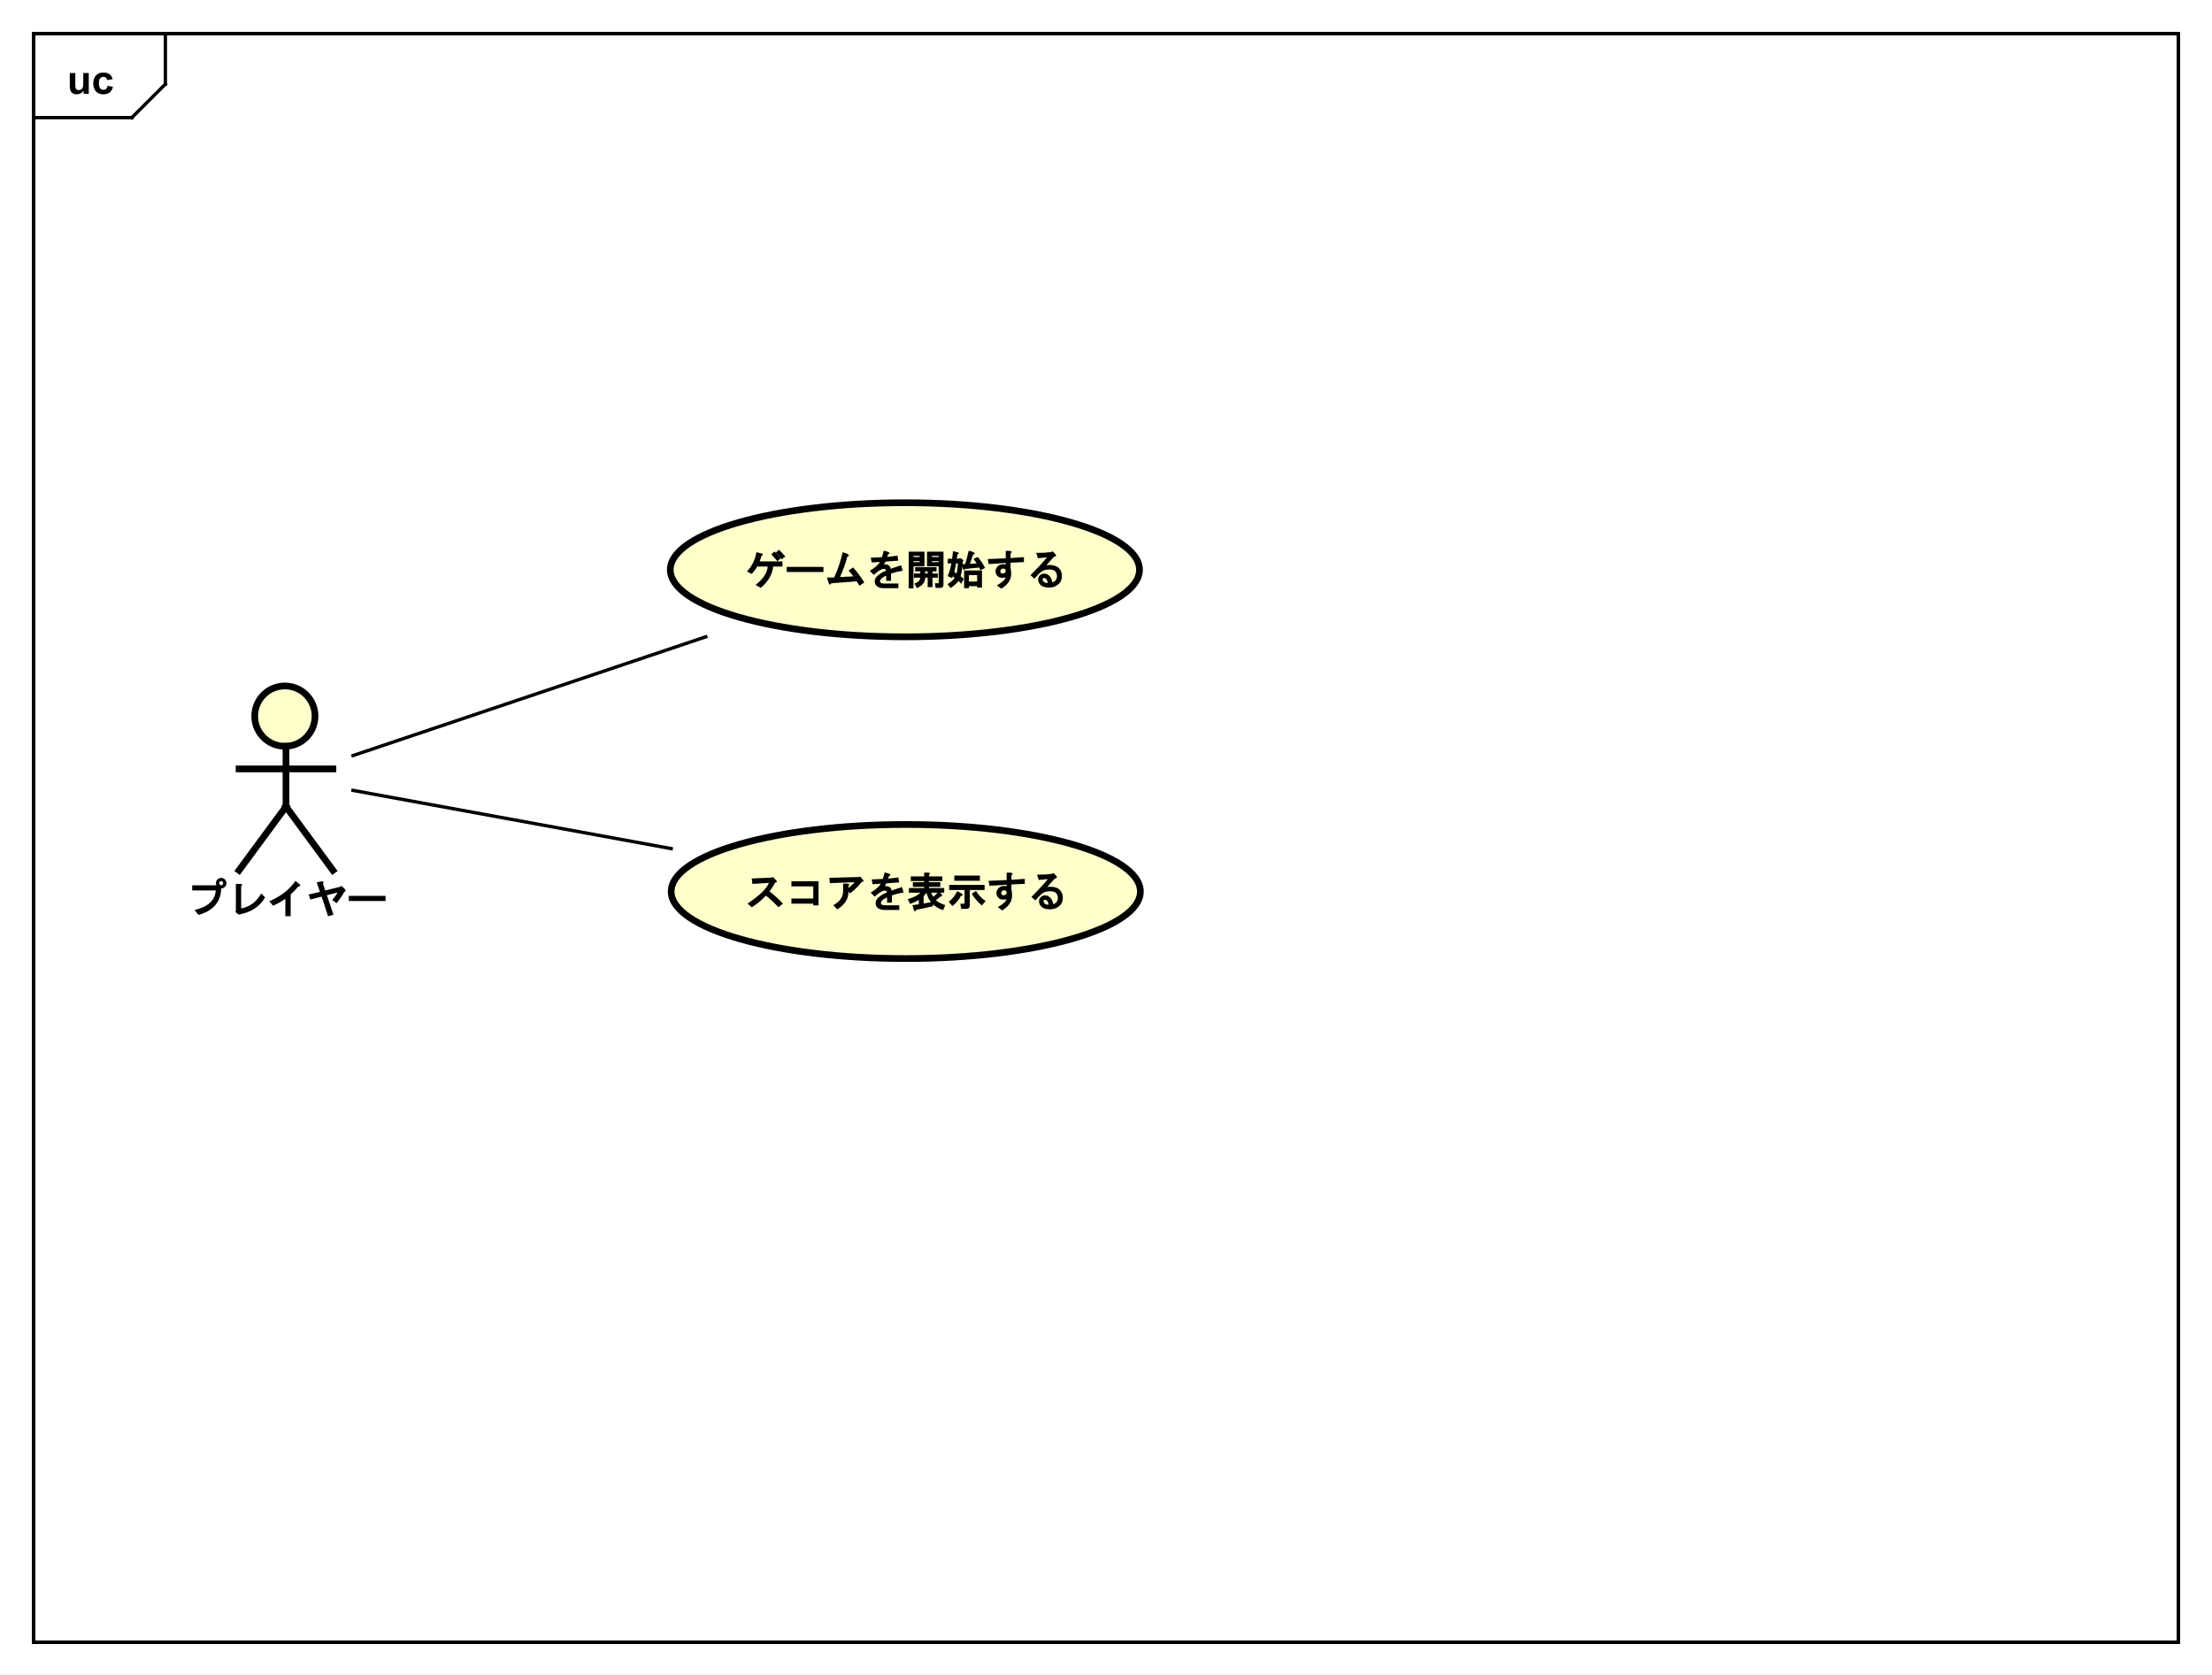
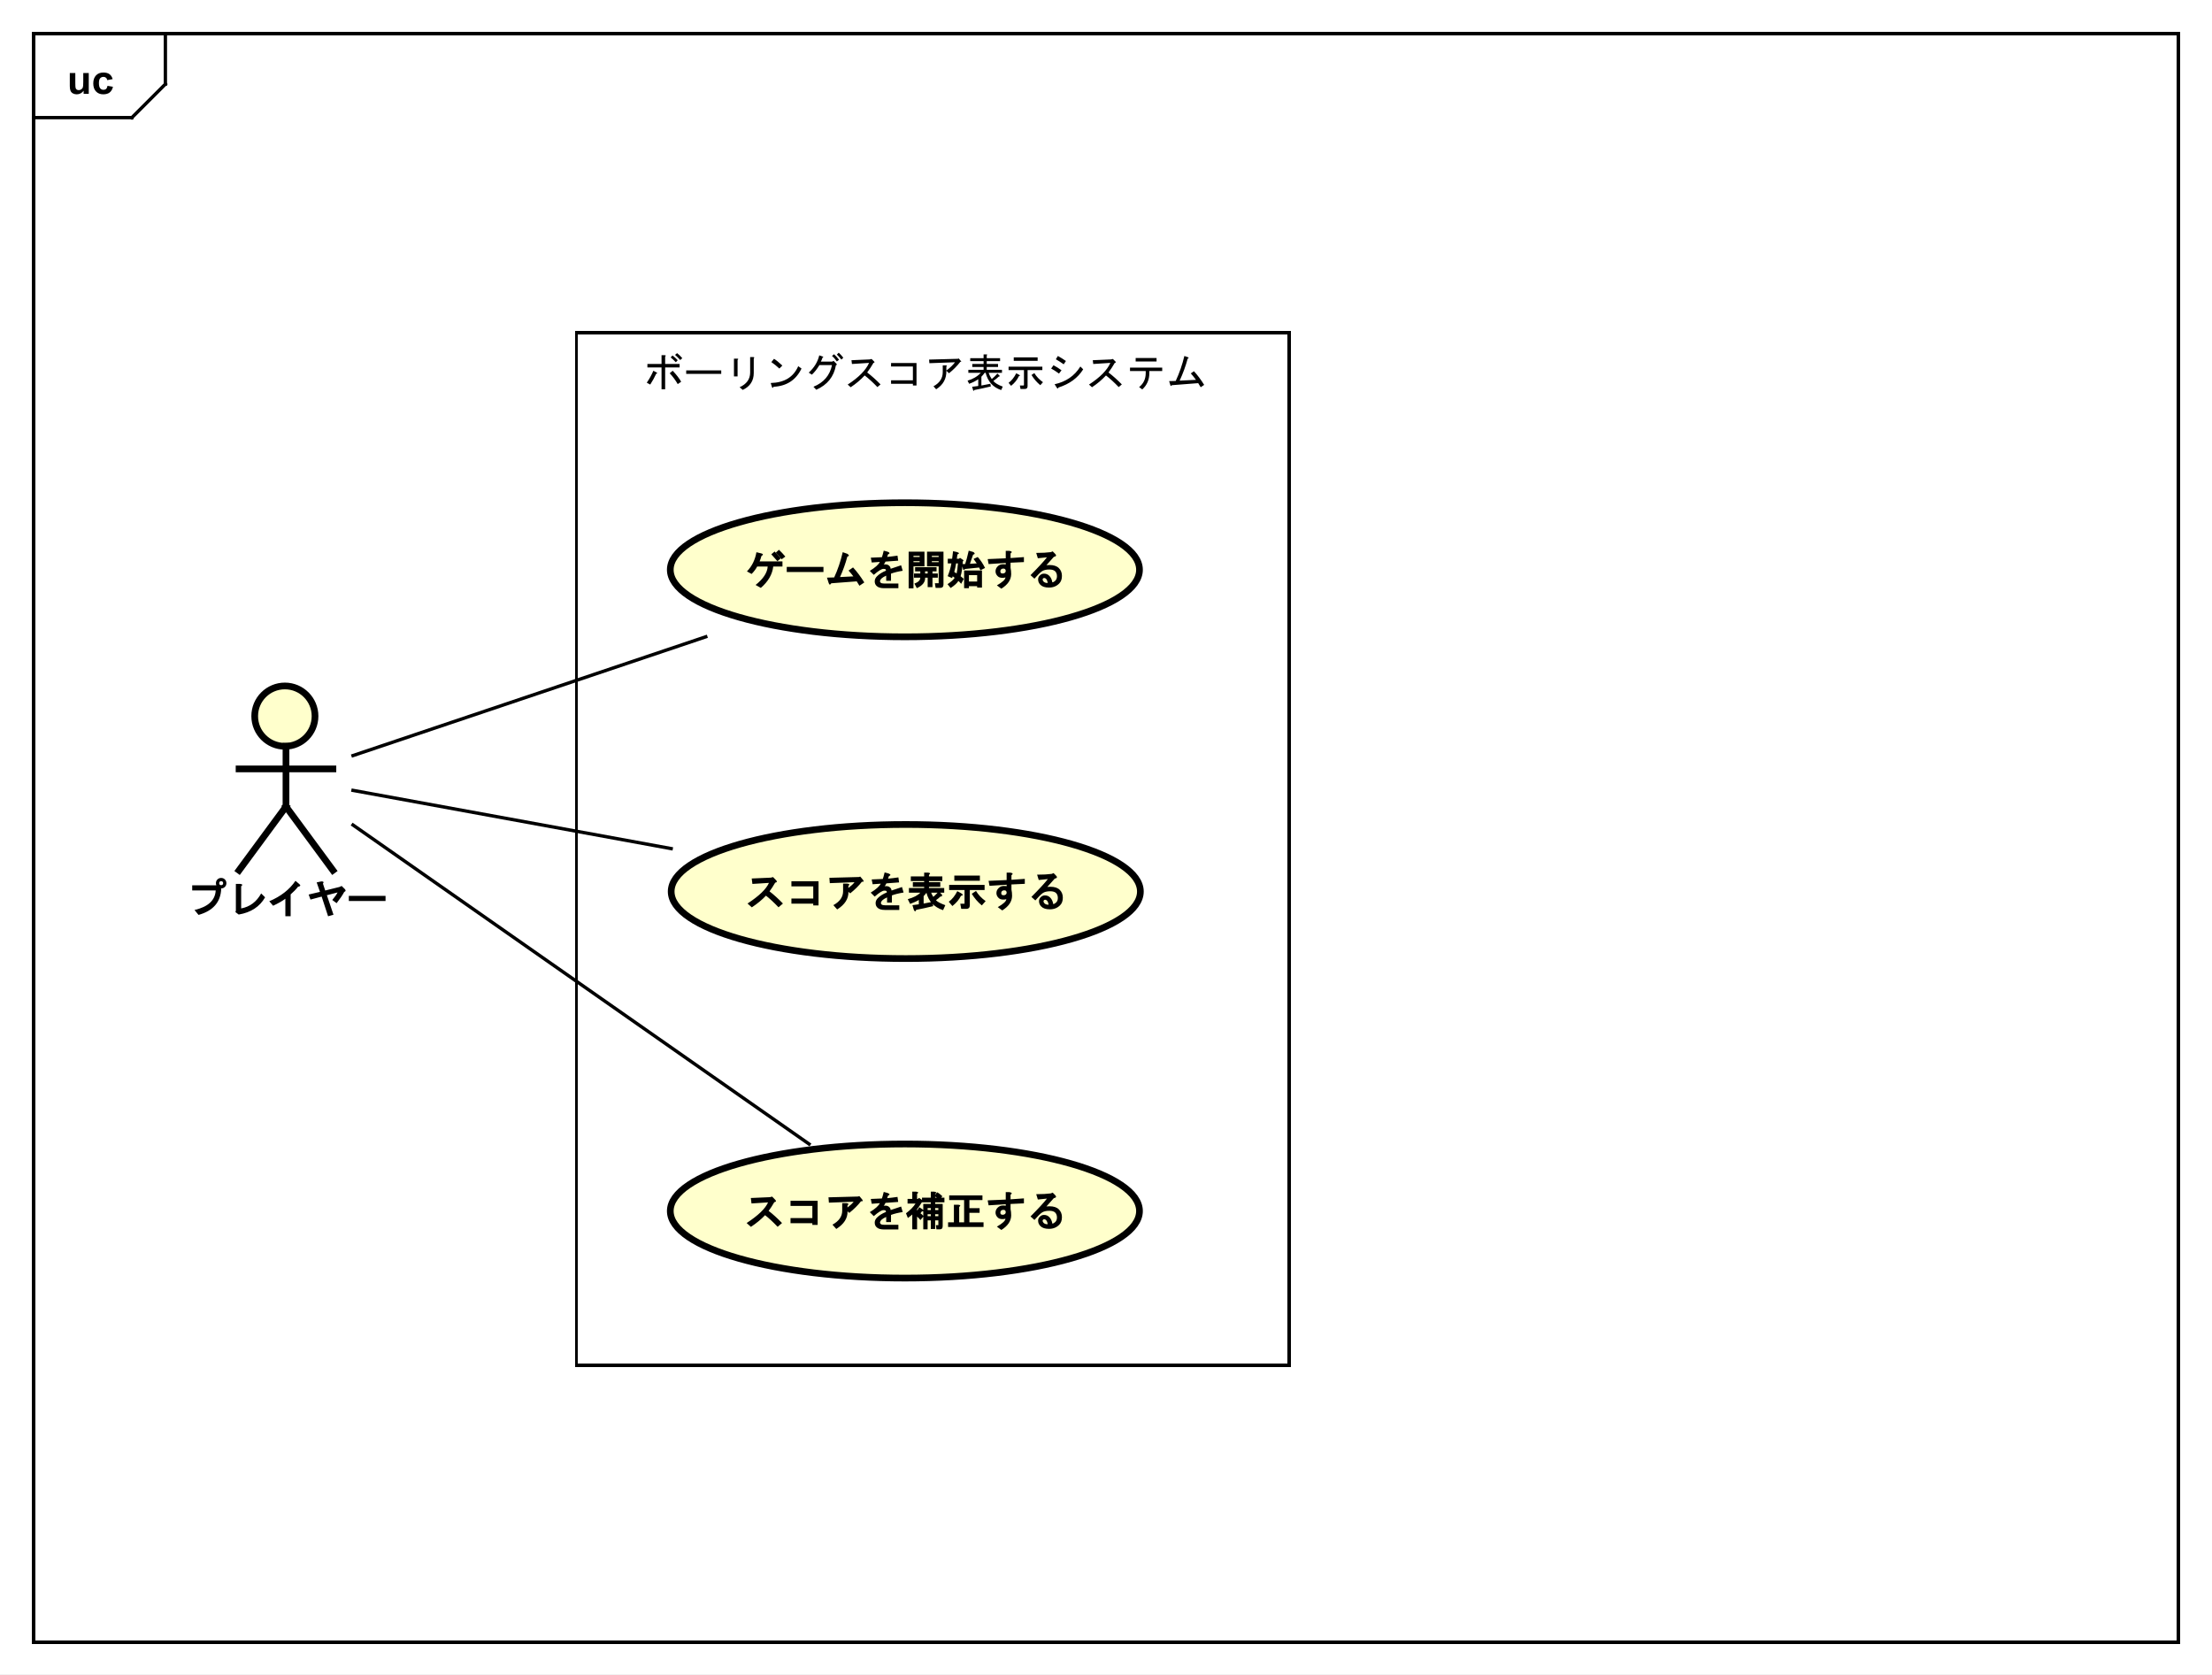
<svg xmlns="http://www.w3.org/2000/svg" style="fill-opacity:1; color-rendering:auto; color-interpolation:auto; text-rendering:auto; stroke:black; stroke-linecap:square; stroke-miterlimit:10; shape-rendering:auto; stroke-opacity:1; fill:black; stroke-dasharray:none; font-weight:normal; stroke-width:1; font-family:'Dialog'; font-style:normal; stroke-linejoin:miter; font-size:12px; stroke-dashoffset:0; image-rendering:auto;" width="880" height="666">
  <defs id="genericDefs" />
  <g>
    <defs id="defs1">
      <clipPath clipPathUnits="userSpaceOnUse" id="clipPath1">
        <path d="M0 0 L880 0 L880 666 L0 666 L0 0 Z" />
      </clipPath>
      <clipPath clipPathUnits="userSpaceOnUse" id="clipPath2">
        <path d="M0 0 L660 0 L660 499.5 L0 499.5 L0 0 Z" />
      </clipPath>
      <clipPath clipPathUnits="userSpaceOnUse" id="clipPath3">
        <path d="M-20 -28 L640 -28 L640 471.5 L-20 471.5 L-20 -28 Z" />
      </clipPath>
      <clipPath clipPathUnits="userSpaceOnUse" id="clipPath4">
        <path d="M-55.333 -272.667 L604.667 -272.667 L604.667 226.833 L-55.333 226.833 L-55.333 -272.667 Z" />
      </clipPath>
      <clipPath clipPathUnits="userSpaceOnUse" id="clipPath5">
        <path d="M-222 -162.453 L438 -162.453 L438 337.047 L-222 337.047 L-222 -162.453 Z" />
      </clipPath>
      <clipPath clipPathUnits="userSpaceOnUse" id="clipPath6">
        <path d="M-222.267 -258.453 L437.733 -258.453 L437.733 241.047 L-222.267 241.047 L-222.267 -258.453 Z" />
+       </clipPath>
+       <clipPath clipPathUnits="userSpaceOnUse" id="clipPath7">
+         <path d="M-222 -353.786 L438 -353.786 L438 145.714 L-222 145.714 L-222 -353.786 Z" />
+       </clipPath>
+       <clipPath clipPathUnits="userSpaceOnUse" id="clipPath8">
+         <path d="M-192 -103.333 L468 -103.333 L468 396.167 L-192 396.167 L-192 -103.333 Z" />
      </clipPath>
    </defs>
    <g style="fill:white; stroke:white;">
      <rect x="0" y="0" width="880" style="clip-path:url(#clipPath1); stroke:none;" height="666" />
    </g>
    <g style="text-rendering:geometricPrecision; shape-rendering:crispEdges;" transform="scale(1.3333,1.3333)">
      <rect x="10" y="10" width="640" style="fill:none; clip-path:url(#clipPath2);" height="480" />
      <line x1="49.342" x2="49.342" y1="11" style="clip-path:url(#clipPath2); fill:none; text-rendering:optimizeLegibility; shape-rendering:auto;" y2="25.094" />
      <line x1="49.342" x2="39.342" y1="25.094" style="clip-path:url(#clipPath2); fill:none; text-rendering:optimizeLegibility; shape-rendering:auto;" y2="35.094" />
      <line x1="39.342" x2="10" y1="35.094" style="clip-path:url(#clipPath2); fill:none; text-rendering:optimizeLegibility; shape-rendering:auto;" y2="35.094" />
    </g>
    <g style="text-rendering:optimizeLegibility; font-weight:bold; font-family:sans-serif;" transform="matrix(1.3333,0,0,1.3333,0,0) translate(20,28)">
      <path d="M4.953 0 L4.953 -0.938 Q4.625 -0.438 4.062 -0.141 Q3.516 0.141 2.891 0.141 Q2.266 0.141 1.766 -0.125 Q1.266 -0.406 1.047 -0.906 Q0.828 -1.406 0.828 -2.281 L0.828 -6.219 L2.469 -6.219 L2.469 -3.359 Q2.469 -2.047 2.562 -1.75 Q2.656 -1.453 2.891 -1.281 Q3.141 -1.109 3.5 -1.109 Q3.922 -1.109 4.25 -1.344 Q4.594 -1.578 4.719 -1.922 Q4.844 -2.266 4.844 -3.594 L4.844 -6.219 L6.484 -6.219 L6.484 0 L4.953 0 ZM13.611 -4.391 L12.002 -4.094 Q11.908 -4.578 11.611 -4.812 Q11.33 -5.062 10.877 -5.062 Q10.252 -5.062 9.877 -4.641 Q9.518 -4.219 9.518 -3.219 Q9.518 -2.109 9.893 -1.656 Q10.268 -1.203 10.893 -1.203 Q11.361 -1.203 11.658 -1.469 Q11.955 -1.734 12.08 -2.391 L13.705 -2.109 Q13.455 -1 12.736 -0.422 Q12.018 0.141 10.815 0.141 Q9.455 0.141 8.643 -0.719 Q7.83 -1.578 7.83 -3.109 Q7.83 -4.641 8.643 -5.5 Q9.455 -6.359 10.846 -6.359 Q11.986 -6.359 12.658 -5.875 Q13.33 -5.391 13.611 -4.391 Z" style="stroke:none; clip-path:url(#clipPath3);" />
    </g>
    <g transform="matrix(1.3333,0,0,1.3333,0,0)" style="fill:rgb(255,255,204); text-rendering:optimizeLegibility; font-family:sans-serif; stroke:rgb(255,255,204); font-weight:bold; stroke-width:2;">
      <circle r="9" style="clip-path:url(#clipPath2); stroke:none;" cx="85" cy="213.667" />
      <circle style="fill:none; clip-path:url(#clipPath2); stroke:black;" r="9" cx="85" cy="213.667" />
      <line x1="85.333" x2="85.333" y1="222.667" style="clip-path:url(#clipPath2); fill:none; stroke:black;" y2="240.667" />
      <line x1="71.333" x2="99.333" y1="229.417" style="clip-path:url(#clipPath2); fill:none; stroke:black;" y2="229.417" />
      <line x1="85.333" x2="71.333" y1="240.667" style="clip-path:url(#clipPath2); fill:none; stroke:black;" y2="259.667" />
      <line x1="85.333" x2="99.333" y1="240.667" style="clip-path:url(#clipPath2); fill:none; stroke:black;" y2="259.667" />
    </g>
    <g style="text-rendering:optimizeLegibility; stroke-width:2; font-weight:bold; font-family:sans-serif;" transform="matrix(1.3333,0,0,1.3333,0,0) translate(55.3333,272.6667)">
      <path d="M10.656 -8.562 Q10.922 -8.562 11.094 -8.719 Q11.25 -8.891 11.25 -9.156 Q11.25 -9.422 11.094 -9.594 Q10.922 -9.75 10.656 -9.75 Q10.391 -9.75 10.219 -9.594 Q10.062 -9.422 10.062 -9.156 Q10.062 -8.891 10.219 -8.719 Q10.391 -8.562 10.656 -8.562 ZM10.656 -7.594 Q9.984 -7.594 9.547 -8.047 Q9.094 -8.484 9.094 -9.156 Q9.094 -9.828 9.547 -10.266 Q9.984 -10.719 10.656 -10.719 Q11.328 -10.719 11.766 -10.266 Q12.219 -9.828 12.219 -9.156 Q12.219 -8.484 11.766 -8.047 Q11.328 -7.594 10.656 -7.594 ZM2.016 -6.984 L2.016 -8.516 L9.281 -8.516 L10.672 -7.5 Q10.438 -1.516 3.906 0.312 L2.703 -1.156 Q8.781 -2.562 9.031 -6.984 L2.016 -6.984 ZM16.625 -1.625 Q20.531 -2.344 22.594 -6.094 L23.766 -4.938 Q21.359 -0.719 15.891 0.203 L14.906 -0.531 L15.047 -0.953 L15.047 -8.938 L16.344 -8.938 Q17.406 -8.812 16.625 -8.234 L16.625 -1.625 ZM25.016 -3.766 Q30.172 -5.938 32.828 -9.859 L33.922 -8.938 Q34.734 -8.312 33.578 -8.078 Q32.734 -6.969 31.391 -5.812 L31.391 0.703 L29.812 0.703 L29.812 -4.516 Q28.547 -3.547 26.156 -2.422 L25.016 -3.766 ZM41.703 -6.969 L45.969 -8.031 L46.609 -8.328 L47.594 -7.359 Q48.062 -6.781 47.391 -6.562 Q46.625 -5.125 45.109 -3.188 L43.812 -4.141 Q44.953 -5.5 45.391 -6.391 L42.203 -5.562 L44.172 0.25 L42.562 0.719 L40.641 -5.156 L37.312 -4.266 L36.766 -5.766 L40.141 -6.562 L39.156 -9.391 L40.578 -9.688 Q41.531 -9.688 41.031 -9.016 L41.703 -6.969 ZM48.75 -3.844 L48.75 -5.375 L59.703 -5.375 L59.703 -3.844 L48.75 -3.844 Z" style="stroke:none; clip-path:url(#clipPath4);" />
    </g>
    <g transform="matrix(1.3333,0,0,1.3333,0,0)" style="fill:rgb(255,255,204); text-rendering:optimizeLegibility; font-family:sans-serif; stroke:rgb(255,255,204); font-weight:bold; stroke-width:2;">
      <ellipse style="clip-path:url(#clipPath2); stroke:none;" rx="70" cx="270" ry="20" cy="170" />
      <ellipse style="clip-path:url(#clipPath2); fill:none; stroke:black;" rx="70" cx="270" ry="20" cy="170" />
      <path d="M11.469 5.049 L11.469 6.58 L8.719 6.58 Q8.312 10.111 5.016 12.955 L3.453 12.08 Q6.891 9.346 7.062 6.58 L3.922 6.58 Q3.359 7.689 2.266 8.799 L0.875 8.033 Q3.109 5.736 3.703 2.314 L5.141 2.658 Q6.094 2.908 5.203 3.439 Q4.938 4.393 4.656 5.049 L11.469 5.049 ZM9.125 2.096 Q10.047 3.018 10.953 4.158 L9.969 4.986 Q8.969 3.83 8.141 2.939 L9.125 2.096 ZM10.422 1.58 Q11.406 2.502 12.328 3.611 L11.219 4.424 Q10.328 3.268 9.5 2.424 L10.422 1.58 ZM12.75 8.221 L12.75 6.689 L23.703 6.689 L23.703 8.221 L12.75 8.221 ZM24.75 9.893 L26.906 9.83 Q28.516 6.346 29.453 2.299 L30.828 2.783 Q31.734 3.377 30.828 3.627 Q29.969 6.83 28.641 9.721 L32.625 9.518 Q31.938 8.596 31.188 7.783 L32.531 6.846 Q34.297 8.752 35.891 11.33 L34.438 12.315 L33.625 11.002 L26.031 11.58 Q25.531 12.424 25.234 11.424 L24.75 9.893 ZM41.641 6.033 Q41.641 5.939 42.203 5.939 Q42.922 5.939 43.359 6.393 Q43.719 6.736 43.75 7.252 Q44.844 6.846 46.875 6.205 L47.344 7.846 Q45.266 8.174 43.859 8.705 L43.859 10.846 L42.422 10.846 L42.422 9.299 Q41.406 9.768 41.016 10.158 Q40.578 10.611 40.578 11.018 Q40.578 11.19 40.781 11.408 Q41.047 11.658 41.875 11.658 L46.062 11.658 L46.062 13.049 L41.828 13.049 Q40.219 13.049 39.547 12.361 Q39 11.83 39 11.018 Q39 10.158 39.688 9.486 Q40.656 8.502 42.359 7.814 Q42.344 7.518 42.219 7.393 Q42.094 7.283 41.594 7.283 Q40.75 7.283 38.719 9.065 L37.531 7.877 Q39.953 6.393 40.531 5.205 Q39.641 5.268 38.109 5.377 L37.828 3.939 Q39.797 3.877 41.141 3.799 Q41.312 3.393 41.688 1.846 L42.844 2.158 Q43.906 2.58 42.969 2.955 Q42.812 3.455 42.719 3.705 Q44 3.596 45.797 3.33 L46 4.83 Q43.906 4.986 42.219 5.111 Q41.797 5.955 41.641 6.033 ZM54.609 2.143 L59.516 2.143 L59.516 11.955 Q59.516 12.955 58.516 12.955 L57.172 12.955 L56.953 11.565 L58.141 11.565 Q58.141 11.627 58.078 11.627 L58.078 6.533 L56.594 6.533 L54.609 6.533 L54.609 2.143 ZM50.719 9.908 L50.719 8.658 L52.594 8.658 L52.594 8.033 L51.047 8.033 L51.047 6.783 L57.453 6.783 L57.453 8.033 L56.234 8.033 L56.234 8.658 L57.828 8.658 L57.828 9.908 L56.234 9.908 L56.234 12.721 L54.797 12.721 L54.797 9.908 L54.047 9.908 Q54.125 11.877 51.562 13.033 L50.844 11.674 Q52.594 11.033 52.594 9.908 L50.719 9.908 ZM52.406 3.393 L50.562 3.393 L50.562 3.736 L52.406 3.736 L52.406 3.393 ZM53.844 6.533 L50.562 6.533 L50.562 13.096 L49.125 13.096 L49.125 2.143 L53.844 2.143 L53.844 6.533 ZM54.797 8.658 L54.797 8.033 L54.031 8.033 L54.031 8.658 L54.797 8.658 ZM58.078 3.736 L58.078 3.393 L56.047 3.393 L56.047 3.736 L58.078 3.736 ZM56.047 5.283 L58.078 5.283 L58.078 4.986 L56.047 4.986 L56.047 5.283 ZM50.562 5.283 L52.406 5.283 L52.406 4.986 L50.562 4.986 L50.562 5.283 ZM65.953 7.314 Q65.438 7.939 65.297 7.127 L65 5.846 L65.984 5.846 Q66.438 4.533 67.047 1.846 L68.484 2.268 Q69.203 2.861 68.359 3.033 Q67.844 4.58 67.406 5.768 L69.438 5.643 Q69.234 5.299 68.484 4.314 L69.734 3.736 Q70.953 5.064 71.922 7.002 L70.547 7.689 L70.141 6.877 L65.953 7.314 ZM63.281 5.643 Q63.078 6.939 62.734 8.19 Q63.156 8.471 63.438 8.643 Q63.656 7.83 63.828 5.643 L63.281 5.643 ZM64.625 9.471 Q64.859 9.643 65.578 10.252 L64.797 11.736 Q64.25 11.111 63.969 10.877 Q63.344 11.893 61.656 12.986 L60.719 11.846 Q62.266 10.83 62.859 9.955 Q62.531 9.721 62.281 9.502 L62.078 10.033 L60.766 9.455 Q61.562 7.533 61.875 5.643 L60.797 5.643 L60.797 4.252 L62.094 4.252 Q62.203 3.393 62.375 2.002 L63.5 2.252 Q64.656 2.596 63.672 2.986 Q63.594 3.689 63.5 4.252 L64.172 4.252 L64.438 3.986 L65.531 4.721 L65.281 5.064 Q65.094 8.065 64.625 9.471 ZM69.562 12.44 L67.109 12.44 L67.109 13.049 L65.672 13.049 L65.672 7.768 L71 7.768 L71 12.861 L69.562 12.861 L69.562 12.44 ZM69.562 11.049 L69.562 9.158 L67.109 9.158 L67.109 11.049 L69.562 11.049 ZM78 9.815 Q77.75 9.955 77.078 9.955 Q76.172 9.955 75.688 9.455 Q75.047 8.83 75.047 8.018 Q75.047 7.158 75.688 6.533 Q76.312 5.893 77.266 5.893 Q77.859 5.893 78.094 5.955 L78.094 5.518 L72.984 5.846 L72.703 4.361 L78.094 4.127 L78.094 1.908 L79.203 1.908 Q80.359 2.111 79.531 2.674 L79.531 4.049 L83.516 3.768 L83.516 5.252 L79.531 5.439 L79.531 6.955 Q79.719 7.799 79.719 8.861 Q79.672 11.393 76.781 13.19 L75.453 12.205 Q78 10.736 78 9.815 ZM77.359 7.189 Q76.953 7.189 76.688 7.439 Q76.484 7.658 76.484 8.018 Q76.484 8.33 76.641 8.502 Q76.812 8.658 77.219 8.658 Q77.625 8.658 77.891 8.408 Q78.094 8.19 78.094 7.877 Q78.094 7.564 77.891 7.346 Q77.719 7.189 77.359 7.189 ZM92 11.299 Q92.438 11.252 92.891 10.799 Q93.375 10.299 93.375 9.471 Q93.375 8.549 92.844 8.002 Q92.297 7.471 91.094 7.471 Q89.625 7.471 88.844 8.033 Q88.078 8.58 86.656 10.205 L85.484 9.158 Q89.031 5.596 90.391 3.83 Q89.438 3.955 87.672 4.111 L87.188 2.518 Q89.812 2.518 91.547 2.283 L92.094 2.049 L92.719 2.674 Q93.609 3.486 92.438 3.705 Q91.094 5.236 90.234 6.174 Q90.453 6.127 91.141 6.127 Q93.031 6.127 93.938 7.049 Q94.859 7.955 94.859 9.377 Q94.859 10.846 94.031 11.658 Q92.844 12.861 91 12.861 Q89.25 12.861 88.438 12.033 Q87.75 11.361 87.75 10.408 Q87.75 9.736 88.25 9.252 Q88.781 8.705 89.5 8.705 Q90.453 8.705 91.078 9.346 Q91.797 10.049 92 11.299 ZM90.625 11.518 Q90.484 10.611 90.125 10.252 Q89.859 10.002 89.641 10.002 Q89.375 10.002 89.25 10.111 Q89.094 10.283 89.094 10.455 Q89.094 10.768 89.391 11.08 Q89.797 11.471 90.438 11.471 Q90.625 11.471 90.625 11.518 Z" style="fill:black; clip-path:url(#clipPath5); stroke:none;" transform="translate(222,162.4531)" />
    </g>
    <g transform="matrix(1.3333,0,0,1.3333,0,0)" style="fill:rgb(255,255,204); text-rendering:optimizeLegibility; font-family:sans-serif; stroke:rgb(255,255,204); font-weight:bold; stroke-width:2;">
      <ellipse style="clip-path:url(#clipPath2); stroke:none;" rx="70" cx="270.267" ry="20" cy="266" />
      <ellipse style="clip-path:url(#clipPath2); fill:none; stroke:black;" rx="70" cx="270.267" ry="20" cy="266" />
      <path d="M7.344 7.502 Q9.188 8.908 11.344 11.127 L10.031 12.252 Q7.906 10.033 6.281 8.783 Q4.578 10.596 2.062 12.268 L0.781 11.127 Q5.953 7.752 7.172 4.971 L2.234 5.283 L2.031 3.658 L7.719 3.408 L8.391 3.236 L9.234 4.096 Q9.906 4.752 9.031 4.908 Q8.188 6.377 7.344 7.502 ZM20.391 6.018 L13.875 6.018 L13.875 4.486 L21.969 4.486 L21.969 11.69 L20.391 11.69 L20.391 11.174 L13.875 11.174 L13.875 9.643 L20.391 9.643 L20.391 6.018 ZM30.891 7.627 Q30.969 10.736 27.531 12.893 L26.391 11.611 Q29.297 10.018 29.297 7.455 L29.297 5.189 L30.547 5.189 Q31.547 5.299 30.875 5.877 L30.875 6.486 Q32.125 5.549 32.703 4.768 L25.328 5.049 L25.203 3.455 L33.969 3.221 L34.422 3.096 L35.234 4.064 Q35.719 4.736 34.906 4.627 Q33.578 6.361 31.406 8.111 L30.891 7.627 ZM41.641 6.033 Q41.641 5.939 42.203 5.939 Q42.922 5.939 43.359 6.393 Q43.719 6.736 43.75 7.252 Q44.844 6.846 46.875 6.205 L47.344 7.846 Q45.266 8.174 43.859 8.705 L43.859 10.846 L42.422 10.846 L42.422 9.299 Q41.406 9.768 41.016 10.158 Q40.578 10.611 40.578 11.018 Q40.578 11.19 40.781 11.408 Q41.047 11.658 41.875 11.658 L46.062 11.658 L46.062 13.049 L41.828 13.049 Q40.219 13.049 39.547 12.361 Q39 11.83 39 11.018 Q39 10.158 39.688 9.486 Q40.656 8.502 42.359 7.814 Q42.344 7.518 42.219 7.393 Q42.094 7.283 41.594 7.283 Q40.75 7.283 38.719 9.065 L37.531 7.877 Q39.953 6.393 40.531 5.205 Q39.641 5.268 38.109 5.377 L37.828 3.939 Q39.797 3.877 41.141 3.799 Q41.312 3.393 41.688 1.846 L42.844 2.158 Q43.906 2.58 42.969 2.955 Q42.812 3.455 42.719 3.705 Q44 3.596 45.797 3.33 L46 4.83 Q43.906 4.986 42.219 5.111 Q41.797 5.955 41.641 6.033 ZM57 10.127 Q57.547 10.799 59.797 11.627 L59.125 13.111 Q55.125 11.768 54.156 7.893 L54.188 7.893 Q53.781 8.455 53.328 8.924 L53.328 11.143 L55.953 10.627 L56.172 11.908 Q53.406 12.58 51.109 13.018 Q50.828 13.877 50.406 13.033 L49.984 11.611 L51.891 11.361 L51.891 10.049 Q51.031 10.627 49.297 11.236 L48.594 9.83 Q51.172 9.111 52.344 7.893 L48.938 7.893 L48.938 6.502 L53.484 6.502 L53.484 6.158 L50.109 6.158 L50.109 4.768 L53.484 4.768 L53.484 4.424 L49.5 4.424 L49.5 3.033 L53.484 3.033 L53.484 1.908 L54.641 1.908 Q55.672 2.033 54.922 2.564 L54.922 3.033 L58.906 3.033 L58.906 4.424 L54.922 4.424 L54.922 4.768 L58.297 4.768 L58.297 6.158 L54.922 6.158 L54.922 6.502 L59.469 6.502 L59.469 7.893 L55.578 7.893 Q55.75 8.424 56.219 9.143 Q56.891 8.58 57.844 7.518 L58.797 8.455 Q58.938 9.19 58.391 9.002 Q57.688 9.674 57 10.127 ZM68.953 7.377 Q70 9.111 71.828 10.408 L70.688 11.69 Q68.922 10.252 67.688 8.221 L68.953 7.377 ZM67.109 11.627 Q67.109 12.721 66.062 12.721 L64.547 12.721 L64.266 11.19 L65.594 11.19 Q65.594 11.252 65.531 11.252 L65.531 7.096 L60.938 7.096 L60.938 5.564 L71.516 5.564 L71.516 7.096 L67.109 7.096 L67.109 11.627 ZM62.484 4.33 L62.484 2.799 L70.109 2.799 L70.109 4.33 L62.484 4.33 ZM60.828 10.596 Q62.312 9.533 63.375 7.439 L64.547 8.08 Q65.484 8.658 64.453 8.846 Q63.688 10.471 61.906 11.877 L60.828 10.596 ZM78 9.815 Q77.75 9.955 77.078 9.955 Q76.172 9.955 75.688 9.455 Q75.047 8.83 75.047 8.018 Q75.047 7.158 75.688 6.533 Q76.312 5.893 77.266 5.893 Q77.859 5.893 78.094 5.955 L78.094 5.518 L72.984 5.846 L72.703 4.361 L78.094 4.127 L78.094 1.908 L79.203 1.908 Q80.359 2.111 79.531 2.674 L79.531 4.049 L83.516 3.768 L83.516 5.252 L79.531 5.439 L79.531 6.955 Q79.719 7.799 79.719 8.861 Q79.672 11.393 76.781 13.19 L75.453 12.205 Q78 10.736 78 9.815 ZM77.359 7.189 Q76.953 7.189 76.688 7.439 Q76.484 7.658 76.484 8.018 Q76.484 8.33 76.641 8.502 Q76.812 8.658 77.219 8.658 Q77.625 8.658 77.891 8.408 Q78.094 8.19 78.094 7.877 Q78.094 7.564 77.891 7.346 Q77.719 7.189 77.359 7.189 ZM92 11.299 Q92.438 11.252 92.891 10.799 Q93.375 10.299 93.375 9.471 Q93.375 8.549 92.844 8.002 Q92.297 7.471 91.094 7.471 Q89.625 7.471 88.844 8.033 Q88.078 8.58 86.656 10.205 L85.484 9.158 Q89.031 5.596 90.391 3.83 Q89.438 3.955 87.672 4.111 L87.188 2.518 Q89.812 2.518 91.547 2.283 L92.094 2.049 L92.719 2.674 Q93.609 3.486 92.438 3.705 Q91.094 5.236 90.234 6.174 Q90.453 6.127 91.141 6.127 Q93.031 6.127 93.938 7.049 Q94.859 7.955 94.859 9.377 Q94.859 10.846 94.031 11.658 Q92.844 12.861 91 12.861 Q89.25 12.861 88.438 12.033 Q87.75 11.361 87.75 10.408 Q87.75 9.736 88.25 9.252 Q88.781 8.705 89.5 8.705 Q90.453 8.705 91.078 9.346 Q91.797 10.049 92 11.299 ZM90.625 11.518 Q90.484 10.611 90.125 10.252 Q89.859 10.002 89.641 10.002 Q89.375 10.002 89.25 10.111 Q89.094 10.283 89.094 10.455 Q89.094 10.768 89.391 11.08 Q89.797 11.471 90.438 11.471 Q90.625 11.471 90.625 11.518 Z" style="fill:black; clip-path:url(#clipPath6); stroke:none;" transform="translate(222.2667,258.4531)" />
    </g>
    <g style="text-rendering:optimizeLegibility; font-weight:bold; font-family:sans-serif;" transform="matrix(1.3333,0,0,1.3333,0,0)">
      <line x1="210.59" x2="105.333" y1="190" style="fill:none; clip-path:url(#clipPath2);" y2="225.434" />
      <line x1="200.267" x2="105.333" y1="253.194" style="fill:none; clip-path:url(#clipPath2);" y2="235.826" />
+       <ellipse style="clip-path:url(#clipPath2); fill:rgb(255,255,204); stroke:none; stroke-width:2;" rx="70" cx="270" ry="20" cy="361.333" />
+       <ellipse style="clip-path:url(#clipPath2); fill:none; stroke-width:2;" rx="70" cx="270" ry="20" cy="361.333" />
+       <path d="M7.344 7.502 Q9.188 8.908 11.344 11.127 L10.031 12.252 Q7.906 10.033 6.281 8.783 Q4.578 10.596 2.062 12.268 L0.781 11.127 Q5.953 7.752 7.172 4.971 L2.234 5.283 L2.031 3.658 L7.719 3.408 L8.391 3.236 L9.234 4.096 Q9.906 4.752 9.031 4.908 Q8.188 6.377 7.344 7.502 ZM20.391 6.018 L13.875 6.018 L13.875 4.486 L21.969 4.486 L21.969 11.69 L20.391 11.69 L20.391 11.174 L13.875 11.174 L13.875 9.643 L20.391 9.643 L20.391 6.018 ZM30.891 7.627 Q30.969 10.736 27.531 12.893 L26.391 11.611 Q29.297 10.018 29.297 7.455 L29.297 5.189 L30.547 5.189 Q31.547 5.299 30.875 5.877 L30.875 6.486 Q32.125 5.549 32.703 4.768 L25.328 5.049 L25.203 3.455 L33.969 3.221 L34.422 3.096 L35.234 4.064 Q35.719 4.736 34.906 4.627 Q33.578 6.361 31.406 8.111 L30.891 7.627 ZM41.641 6.033 Q41.641 5.939 42.203 5.939 Q42.922 5.939 43.359 6.393 Q43.719 6.736 43.75 7.252 Q44.844 6.846 46.875 6.205 L47.344 7.846 Q45.266 8.174 43.859 8.705 L43.859 10.846 L42.422 10.846 L42.422 9.299 Q41.406 9.768 41.016 10.158 Q40.578 10.611 40.578 11.018 Q40.578 11.19 40.781 11.408 Q41.047 11.658 41.875 11.658 L46.062 11.658 L46.062 13.049 L41.828 13.049 Q40.219 13.049 39.547 12.361 Q39 11.83 39 11.018 Q39 10.158 39.688 9.486 Q40.656 8.502 42.359 7.814 Q42.344 7.518 42.219 7.393 Q42.094 7.283 41.594 7.283 Q40.75 7.283 38.719 9.065 L37.531 7.877 Q39.953 6.393 40.531 5.205 Q39.641 5.268 38.109 5.377 L37.828 3.939 Q39.797 3.877 41.141 3.799 Q41.312 3.393 41.688 1.846 L42.844 2.158 Q43.906 2.58 42.969 2.955 Q42.812 3.455 42.719 3.705 Q44 3.596 45.797 3.33 L46 4.83 Q43.906 4.986 42.219 5.111 Q41.797 5.955 41.641 6.033 ZM52.656 10.236 Q51.891 9.346 51.641 9.221 L51.641 13.002 L50.203 13.002 L50.203 8.58 Q49.922 8.861 48.891 9.627 L48.328 8.221 Q50.266 6.768 51.172 5.314 L48.797 5.314 L48.797 3.924 L50.203 3.924 L50.203 1.768 L51.359 1.768 Q52.391 1.893 51.641 2.424 L51.641 3.924 L51.922 3.924 L52.188 3.596 L53.156 4.268 Q53.609 4.83 53.016 5.002 Q52.578 5.768 51.641 7.018 L51.625 7.736 L51.469 7.689 L52.297 6.408 L53.172 6.971 Q54.125 7.768 53.078 7.627 Q52.953 7.877 52.656 8.221 Q52.906 8.33 53.594 9.08 L52.656 10.236 ZM59.281 12.002 Q59.281 13.002 58.469 13.002 L57.406 13.002 L57.25 11.752 L58.094 11.752 Q58.094 11.861 57.984 11.861 L57.984 10.33 L57.031 10.33 L57.031 12.908 L55.734 12.908 L55.734 10.33 L54.781 10.33 L54.781 13.002 L53.484 13.002 L53.484 5.424 L55.734 5.424 L55.734 4.939 L53.109 4.939 L53.109 3.549 L55.734 3.549 L55.734 1.768 L56.75 1.768 Q57.781 1.893 57.031 2.424 L57.031 3.549 L57.594 3.564 Q57.594 3.611 56.75 3.064 L57.594 1.94 Q58.375 2.33 59.188 3.127 L58.828 3.549 L59.797 3.549 L59.797 4.939 L57.031 4.939 L57.031 5.424 L59.281 5.424 L59.281 12.002 ZM57.984 6.674 L57.031 6.674 L57.031 7.252 L57.984 7.252 L57.984 6.674 ZM54.781 6.674 L54.781 7.252 L55.734 7.252 L55.734 6.674 L54.781 6.674 ZM54.781 8.502 L54.781 9.08 L55.734 9.08 L55.734 8.502 L54.781 8.502 ZM57.031 8.502 L57.031 9.08 L57.984 9.08 L57.984 8.502 L57.031 8.502 ZM61.219 2.893 L71.141 2.893 L71.141 4.283 L67.25 4.283 L67.25 6.689 L70.297 6.689 L70.297 8.08 L67.25 8.08 L67.25 10.908 L71.469 10.908 L71.469 12.299 L60.891 12.299 L60.891 10.908 L62.625 10.908 L62.625 5.658 L63.922 5.658 Q64.953 5.783 64.203 6.314 L64.203 10.908 L65.672 10.908 L65.672 4.283 L61.219 4.283 L61.219 2.893 ZM78 9.815 Q77.75 9.955 77.078 9.955 Q76.172 9.955 75.688 9.455 Q75.047 8.83 75.047 8.018 Q75.047 7.158 75.688 6.533 Q76.312 5.893 77.266 5.893 Q77.859 5.893 78.094 5.955 L78.094 5.518 L72.984 5.846 L72.703 4.361 L78.094 4.127 L78.094 1.908 L79.203 1.908 Q80.359 2.111 79.531 2.674 L79.531 4.049 L83.516 3.768 L83.516 5.252 L79.531 5.439 L79.531 6.955 Q79.719 7.799 79.719 8.861 Q79.672 11.393 76.781 13.19 L75.453 12.205 Q78 10.736 78 9.815 ZM77.359 7.189 Q76.953 7.189 76.688 7.439 Q76.484 7.658 76.484 8.018 Q76.484 8.33 76.641 8.502 Q76.812 8.658 77.219 8.658 Q77.625 8.658 77.891 8.408 Q78.094 8.19 78.094 7.877 Q78.094 7.564 77.891 7.346 Q77.719 7.189 77.359 7.189 ZM92 11.299 Q92.438 11.252 92.891 10.799 Q93.375 10.299 93.375 9.471 Q93.375 8.549 92.844 8.002 Q92.297 7.471 91.094 7.471 Q89.625 7.471 88.844 8.033 Q88.078 8.58 86.656 10.205 L85.484 9.158 Q89.031 5.596 90.391 3.83 Q89.438 3.955 87.672 4.111 L87.188 2.518 Q89.812 2.518 91.547 2.283 L92.094 2.049 L92.719 2.674 Q93.609 3.486 92.438 3.705 Q91.094 5.236 90.234 6.174 Q90.453 6.127 91.141 6.127 Q93.031 6.127 93.938 7.049 Q94.859 7.955 94.859 9.377 Q94.859 10.846 94.031 11.658 Q92.844 12.861 91 12.861 Q89.25 12.861 88.438 12.033 Q87.75 11.361 87.75 10.408 Q87.75 9.736 88.25 9.252 Q88.781 8.705 89.5 8.705 Q90.453 8.705 91.078 9.346 Q91.797 10.049 92 11.299 ZM90.625 11.518 Q90.484 10.611 90.125 10.252 Q89.859 10.002 89.641 10.002 Q89.375 10.002 89.25 10.111 Q89.094 10.283 89.094 10.455 Q89.094 10.768 89.391 11.08 Q89.797 11.471 90.438 11.471 Q90.625 11.471 90.625 11.518 Z" style="stroke-width:2; clip-path:url(#clipPath7); stroke:none;" transform="translate(222,353.7865)" />
+     </g>
+     <g style="text-rendering:optimizeLegibility; font-weight:bold; font-family:sans-serif;" transform="matrix(1.3333,0,0,1.3333,0,0)">
+       <line x1="241.406" x2="105.333" y1="341.333" style="fill:none; clip-path:url(#clipPath2);" y2="246.156" />
+       <rect x="172" y="99.333" width="212.667" style="clip-path:url(#clipPath2); fill:none; text-rendering:geometricPrecision; shape-rendering:crispEdges;" height="308" />
+       <path d="M8.719 7.283 Q10.406 9.065 11.25 10.565 L10.219 11.268 Q9.234 9.533 7.828 8.033 L8.719 7.283 ZM6.469 5.268 L10.781 5.268 L10.781 6.299 L6.469 6.299 L6.469 12.815 L5.391 12.815 L5.391 6.299 L1.172 6.299 L1.172 5.268 L5.391 5.268 L5.391 2.643 L6.375 2.643 Q6.891 2.736 6.469 3.018 L6.469 5.268 ZM3.984 7.846 Q4.266 8.08 3.797 8.174 Q3.094 9.721 2.016 11.408 L0.984 10.846 Q2.156 9.158 2.953 7.283 L3.984 7.846 ZM9.656 4.752 Q8.812 3.861 8.109 3.299 L8.672 2.736 Q9.469 3.346 10.219 4.143 L9.656 4.752 ZM10.969 4.096 Q10.125 3.158 9.422 2.549 L10.031 2.033 Q10.828 2.643 11.578 3.533 L10.969 4.096 ZM12.75 8.221 L12.75 7.189 L23.203 7.189 L23.203 8.221 L12.75 8.221 ZM32.906 7.939 Q32.906 11.455 29.625 13.002 L28.688 12.205 Q31.781 10.799 31.828 7.893 L31.828 3.205 L32.812 3.205 Q33.281 3.299 32.906 3.58 L32.906 7.939 ZM28.078 8.971 L27 8.971 L27 3.674 L28.031 3.674 Q28.5 3.721 28.078 4.049 L28.078 8.971 ZM47.156 6.627 Q44.672 11.783 38.812 12.065 Q38.578 12.674 38.344 12.158 L37.969 10.94 Q44.062 10.799 46.172 5.924 L47.156 6.627 ZM40.547 6.627 Q39.281 5.455 38.156 4.705 L38.953 3.721 Q39.938 4.33 41.438 5.736 L40.547 6.627 ZM57.422 5.643 Q56.531 10.752 51.562 12.955 L50.719 12.065 Q55.312 10.19 56.25 5.596 L52.5 5.596 Q51.422 7.377 50.25 8.455 L49.312 7.846 Q51.75 5.643 52.453 2.689 L53.531 3.064 Q53.812 3.205 53.438 3.346 Q53.25 3.955 52.922 4.564 L56.297 4.564 L56.719 4.33 L57.562 5.174 Q57.891 5.502 57.422 5.643 ZM57.703 4.518 Q56.953 3.439 56.25 2.877 L56.859 2.361 Q57.656 3.064 58.359 4.002 L57.703 4.518 ZM59.062 3.955 Q58.312 3.018 57.703 2.455 L58.266 1.893 Q58.969 2.549 59.625 3.393 L59.062 3.955 ZM66.75 7.799 Q68.766 9.346 70.734 11.361 L69.797 12.158 Q67.828 10.096 66 8.69 Q64.172 10.658 61.828 12.205 L60.938 11.408 Q65.906 8.174 67.312 4.939 L62.203 5.268 L62.062 4.143 L67.5 3.908 L68.062 3.768 L68.812 4.518 Q69.141 4.846 68.625 4.939 Q67.734 6.486 66.75 7.799 ZM80.391 6.018 L73.875 6.018 L73.875 4.986 L81.469 4.986 L81.469 11.69 L80.391 11.69 L80.391 11.174 L73.875 11.174 L73.875 10.143 L80.391 10.143 L80.391 6.018 ZM90.375 7.283 Q90.469 10.846 87.328 12.815 L86.531 11.924 Q89.297 10.424 89.297 7.705 L89.297 5.689 L90.281 5.689 Q90.703 5.736 90.375 6.018 L90.375 7.236 Q92.062 5.971 92.953 4.752 L85.312 5.033 L85.219 3.955 L93.75 3.721 L94.078 3.627 L94.781 4.471 Q94.922 4.658 94.547 4.611 Q93.141 6.439 91.172 8.033 L90.375 7.283 ZM104.391 10.33 Q105.141 11.268 107.203 12.018 L106.734 13.049 Q103.078 11.83 102.094 7.893 L101.812 7.893 Q101.344 8.549 100.828 9.065 L100.828 11.69 L103.5 11.174 L103.641 11.971 Q101.109 12.58 98.672 13.049 Q98.531 13.471 98.391 13.19 L98.062 12.065 L99.891 11.83 L99.891 9.815 Q98.672 10.658 97.172 11.174 L96.703 10.236 Q99.047 9.58 100.688 7.893 L96.938 7.893 L96.938 7.002 L101.484 7.002 L101.484 6.158 L98.109 6.158 L98.109 5.268 L101.484 5.268 L101.484 4.424 L97.5 4.424 L97.5 3.533 L101.484 3.533 L101.484 2.408 L102.375 2.408 Q102.75 2.455 102.422 2.689 L102.422 3.533 L106.406 3.533 L106.406 4.424 L102.422 4.424 L102.422 5.268 L105.797 5.268 L105.797 6.158 L102.422 6.158 L102.422 7.002 L106.969 7.002 L106.969 7.893 L102.984 7.893 Q103.266 8.783 103.922 9.768 Q104.812 9.018 105.609 8.127 L106.312 8.83 Q106.359 9.065 106.078 8.971 Q105.281 9.721 104.391 10.33 ZM116.625 7.986 Q117.562 9.533 119.203 10.705 L118.406 11.596 Q116.859 10.33 115.781 8.549 L116.625 7.986 ZM114.609 11.877 Q114.609 12.721 113.812 12.721 L112.5 12.721 L112.312 11.69 L113.344 11.69 Q113.531 11.69 113.531 11.502 L113.531 7.096 L108.938 7.096 L108.938 6.064 L119.016 6.064 L119.016 7.096 L114.609 7.096 L114.609 11.877 ZM110.484 4.33 L110.484 3.299 L117.609 3.299 L117.609 4.33 L110.484 4.33 ZM108.938 10.893 Q110.25 9.955 111.234 8.033 L112.172 8.549 Q112.547 8.783 112.031 8.877 Q111.234 10.565 109.688 11.783 L108.938 10.893 ZM122.672 11.315 Q127.781 10.19 130.359 6.018 L131.203 6.861 Q128.812 10.705 123.797 12.299 Q123.656 12.861 123.328 12.346 L122.672 11.315 ZM122.344 5.643 Q123.516 6.252 124.734 7.143 L123.984 8.127 Q122.578 7.096 121.641 6.627 L122.344 5.643 ZM123.656 2.877 Q124.922 3.58 126.047 4.377 L125.391 5.361 Q124.125 4.471 123.047 3.861 L123.656 2.877 ZM138.75 7.799 Q140.766 9.346 142.734 11.361 L141.797 12.158 Q139.828 10.096 138 8.69 Q136.172 10.658 133.828 12.205 L132.938 11.408 Q137.906 8.174 139.312 4.939 L134.203 5.268 L134.062 4.143 L139.5 3.908 L140.062 3.768 L140.812 4.518 Q141.141 4.846 140.625 4.939 Q139.734 6.486 138.75 7.799 ZM149.859 7.377 L145.172 7.377 L145.172 6.346 L154.781 6.346 L154.781 7.377 L150.938 7.377 L150.938 7.986 Q150.938 10.94 148.828 12.861 L147.891 12.158 Q149.859 10.611 149.859 7.986 L149.859 7.377 ZM146.859 4.518 L146.859 3.486 L153.094 3.486 L153.094 4.518 L146.859 4.518 ZM156.844 10.377 L158.812 10.33 Q160.5 6.674 161.391 2.877 L162.469 3.252 Q162.891 3.533 162.375 3.674 Q161.484 7.002 159.984 10.236 L164.859 10.002 Q163.875 8.69 163.312 8.08 L164.25 7.424 Q165.844 9.158 167.297 11.502 L166.266 12.205 L165.516 10.986 L157.641 11.596 Q157.359 12.065 157.219 11.596 L156.844 10.377 Z" style="clip-path:url(#clipPath8); stroke:none;" transform="translate(192,103.3333)" />
    </g>
  </g>
</svg>
